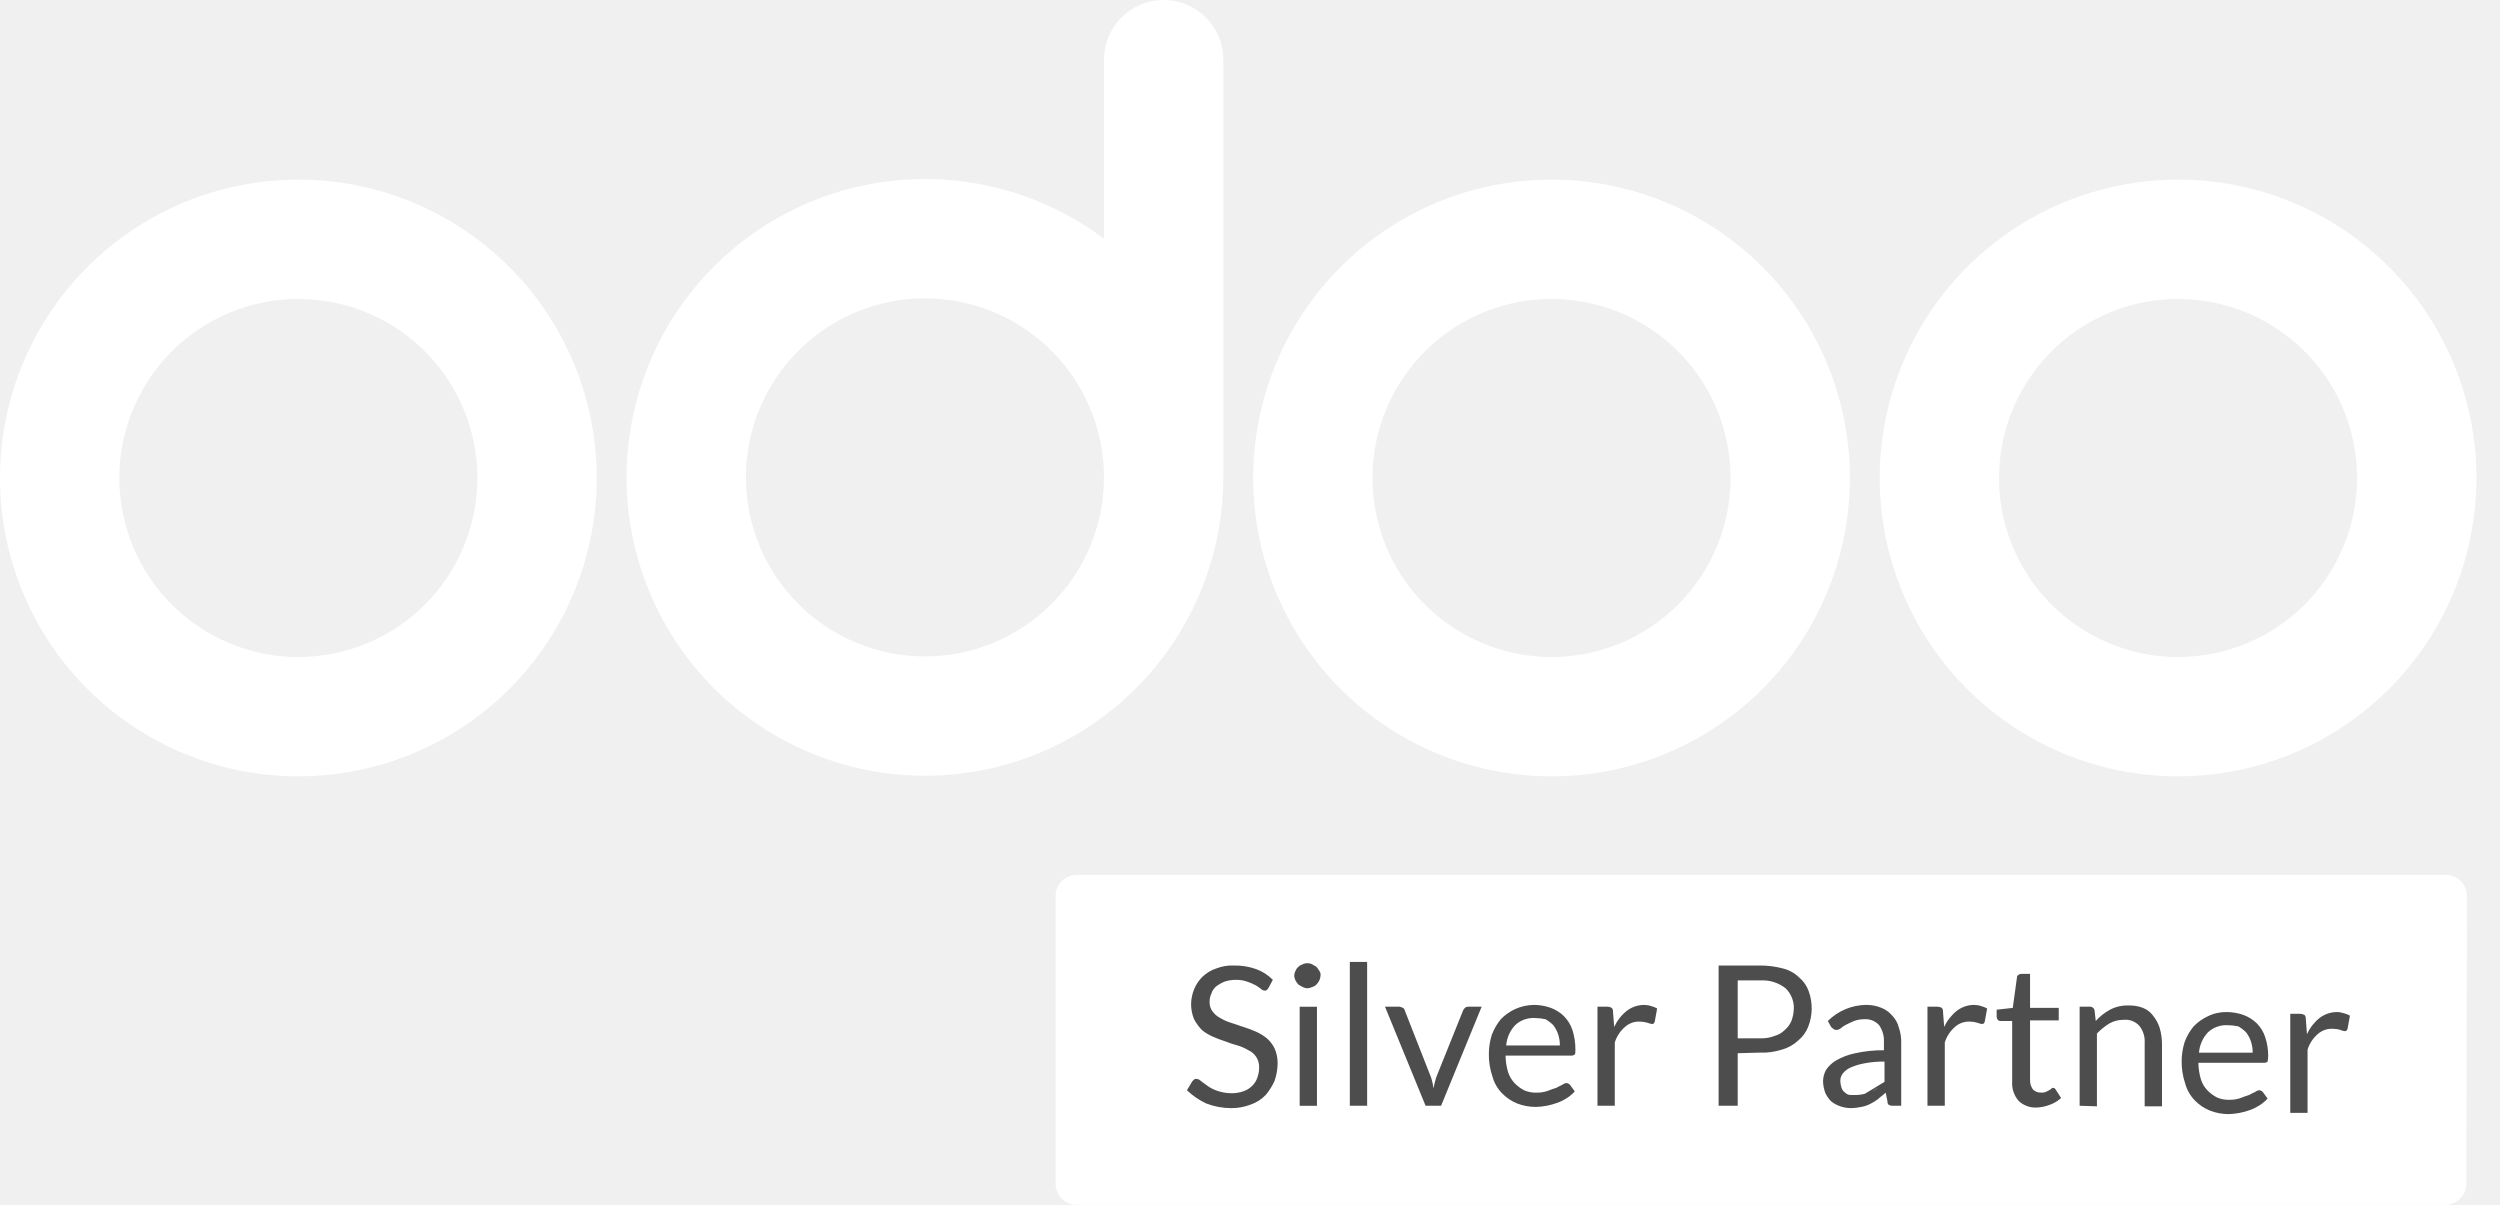
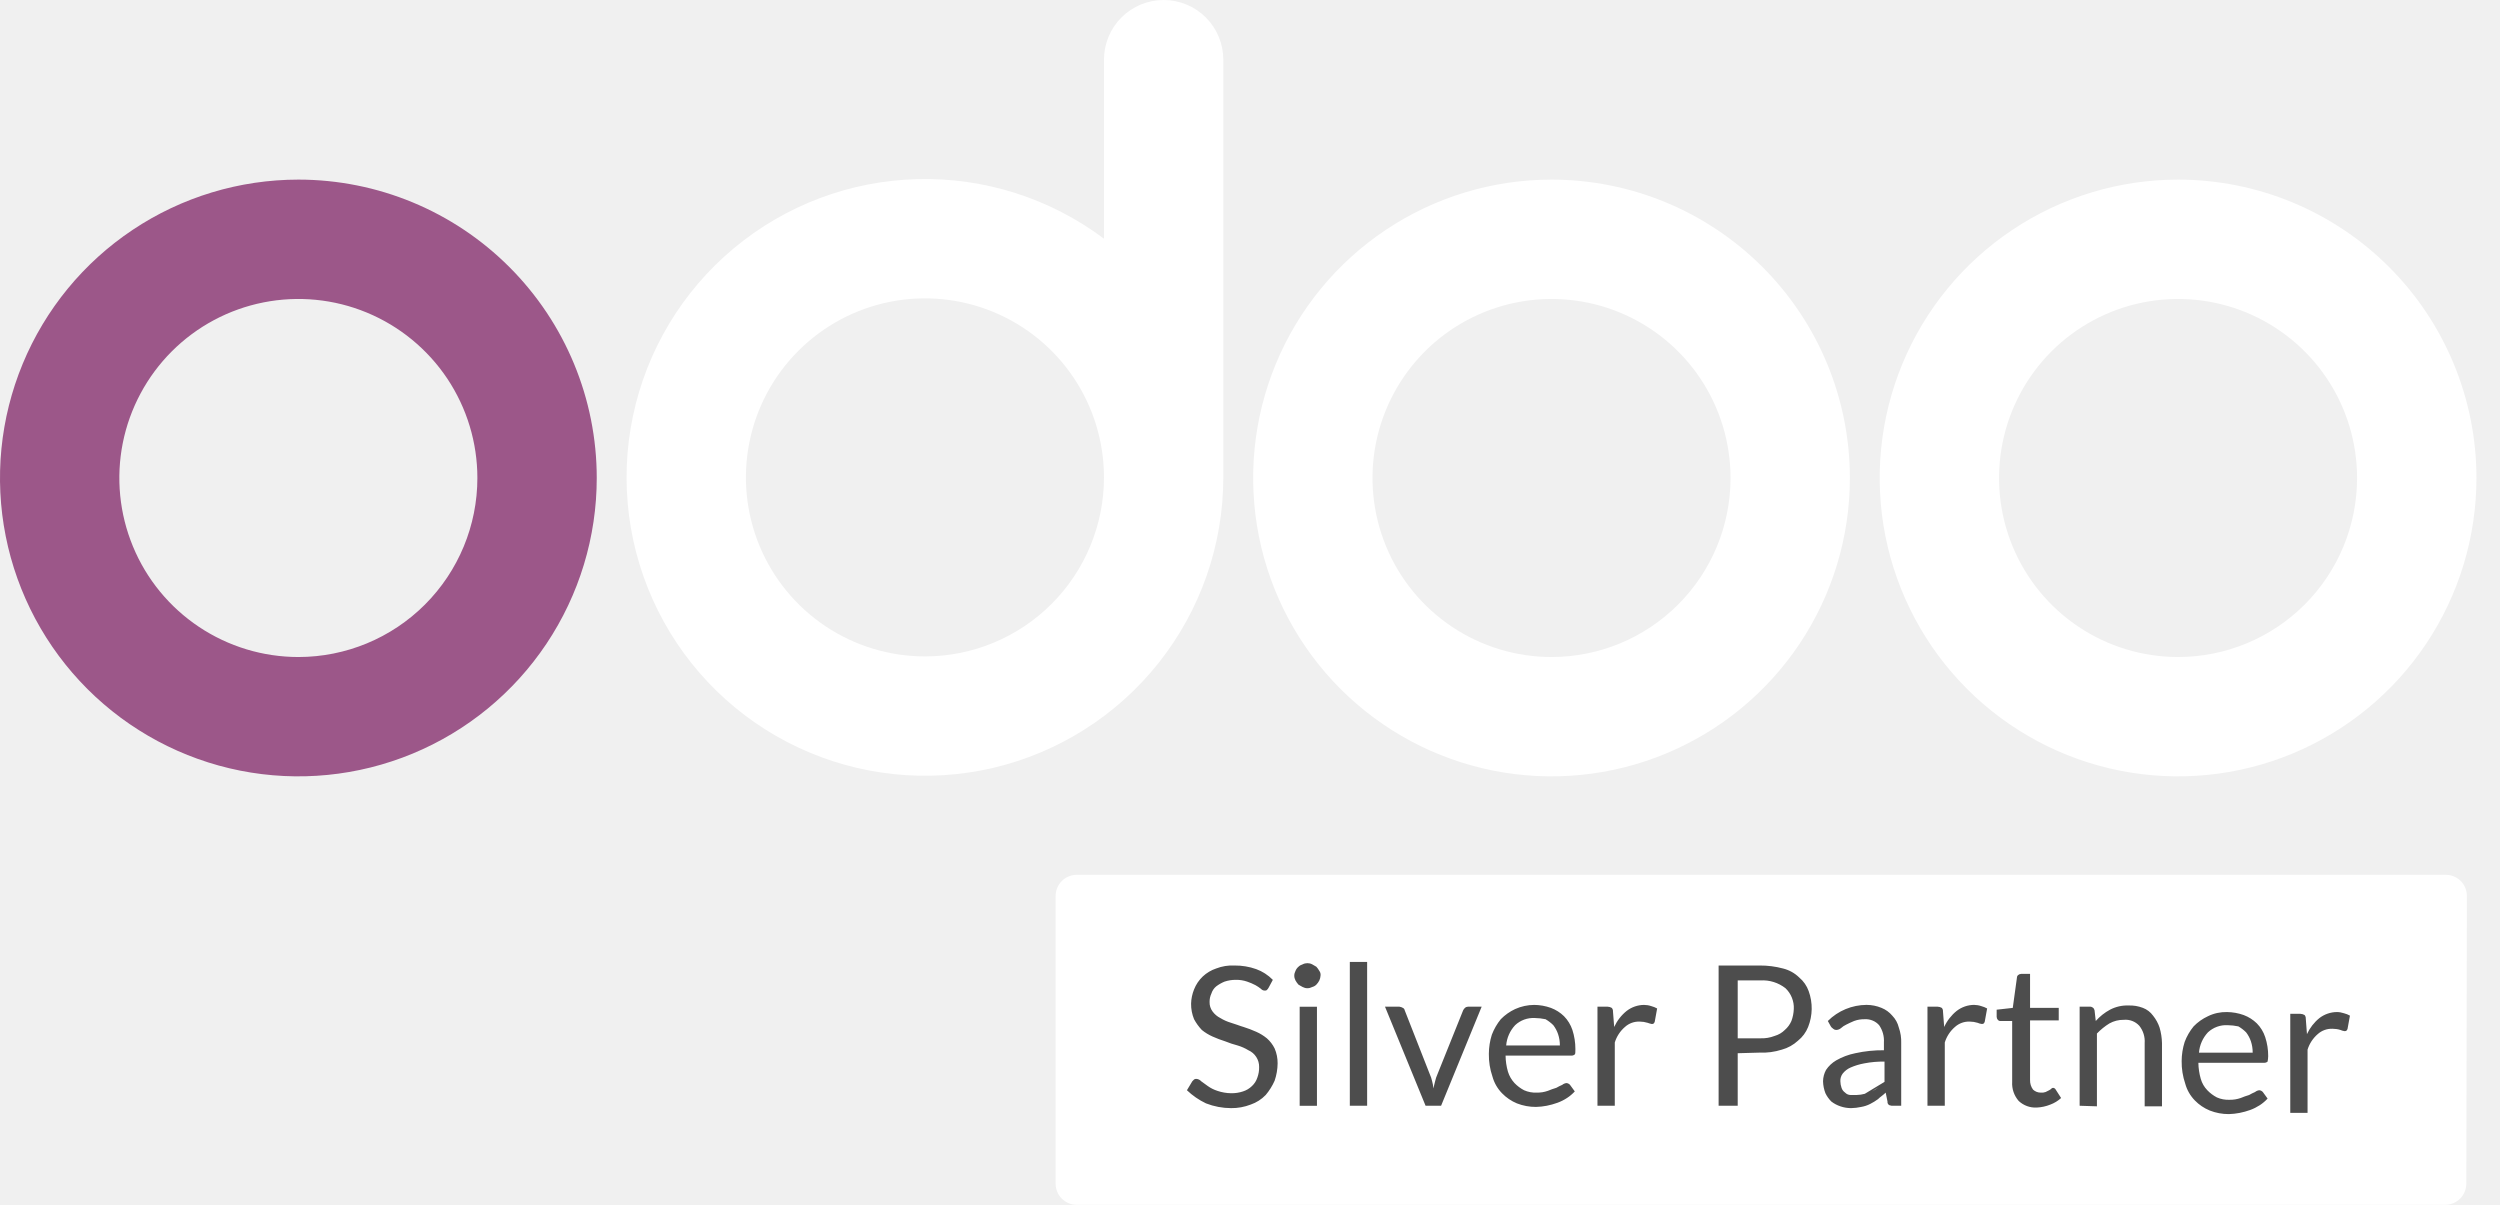
<svg xmlns="http://www.w3.org/2000/svg" width="83" height="40" viewBox="0 0 83 40" fill="none">
  <path d="M81.882 39.306C81.879 39.49 81.806 39.665 81.676 39.794C81.547 39.924 81.371 39.998 81.188 40H35.74C35.557 39.998 35.382 39.924 35.252 39.794C35.123 39.665 35.049 39.49 35.047 39.306V29.737C35.049 29.554 35.123 29.379 35.252 29.249C35.382 29.12 35.557 29.046 35.74 29.044H81.208C81.391 29.046 81.566 29.12 81.696 29.249C81.826 29.379 81.899 29.554 81.901 29.737L81.882 39.306Z" fill="white" />
-   <path fill-rule="evenodd" clip-rule="evenodd" d="M45.389 36.711V31.936H44.814V36.711H45.389ZM43.842 32.393C43.838 32.447 43.825 32.501 43.802 32.551C43.776 32.602 43.743 32.649 43.703 32.69C43.665 32.728 43.617 32.755 43.565 32.769C43.516 32.795 43.462 32.809 43.406 32.809C43.351 32.809 43.297 32.795 43.248 32.769C43.228 32.759 43.203 32.744 43.178 32.73C43.154 32.715 43.129 32.7 43.109 32.69C43.071 32.647 43.038 32.601 43.01 32.551C42.984 32.502 42.97 32.448 42.97 32.393C42.97 32.337 42.984 32.283 43.01 32.234C43.031 32.181 43.065 32.133 43.109 32.096C43.148 32.058 43.196 32.031 43.248 32.016C43.297 31.99 43.351 31.977 43.406 31.977C43.462 31.977 43.516 31.99 43.565 32.016C43.584 32.026 43.609 32.041 43.634 32.056L43.634 32.056L43.634 32.056L43.634 32.056L43.634 32.056C43.659 32.071 43.684 32.086 43.703 32.096C43.741 32.138 43.774 32.185 43.802 32.234C43.836 32.28 43.85 32.337 43.842 32.393ZM43.723 33.423V36.712H43.149V33.423H43.723ZM42.12 32.788C42.105 32.818 42.085 32.845 42.06 32.867C42.04 32.887 42.021 32.887 41.981 32.887C41.958 32.886 41.936 32.88 41.916 32.87C41.895 32.859 41.877 32.845 41.862 32.828C41.806 32.784 41.746 32.744 41.684 32.709C41.595 32.662 41.502 32.622 41.407 32.59C41.285 32.548 41.158 32.528 41.03 32.531C40.902 32.529 40.775 32.55 40.654 32.59C40.555 32.631 40.462 32.684 40.376 32.749C40.302 32.811 40.247 32.894 40.218 32.986C40.177 33.073 40.157 33.168 40.158 33.264C40.154 33.377 40.189 33.489 40.257 33.581C40.325 33.673 40.413 33.748 40.515 33.799C40.626 33.867 40.746 33.92 40.871 33.957C40.941 33.977 41.01 34.002 41.08 34.026C41.149 34.051 41.218 34.076 41.288 34.096C41.429 34.14 41.568 34.193 41.704 34.254C41.832 34.31 41.952 34.384 42.06 34.472C42.167 34.566 42.255 34.681 42.318 34.809C42.385 34.965 42.419 35.134 42.417 35.304C42.415 35.5 42.381 35.694 42.318 35.879C42.242 36.051 42.142 36.211 42.021 36.354C41.883 36.498 41.713 36.606 41.525 36.671C41.317 36.752 41.095 36.793 40.871 36.79C40.587 36.789 40.305 36.736 40.039 36.632C39.806 36.521 39.592 36.374 39.406 36.196L39.584 35.899L39.643 35.839C39.666 35.824 39.694 35.816 39.722 35.819C39.783 35.824 39.84 35.853 39.881 35.899C39.94 35.938 40.02 35.998 40.099 36.057L40.099 36.057L40.099 36.057C40.196 36.126 40.303 36.179 40.416 36.216C40.562 36.266 40.716 36.293 40.871 36.295C41.006 36.298 41.14 36.278 41.268 36.235C41.379 36.2 41.481 36.139 41.565 36.057C41.647 35.981 41.708 35.886 41.743 35.78C41.785 35.666 41.806 35.545 41.803 35.423C41.805 35.306 41.772 35.191 41.708 35.092C41.645 34.993 41.554 34.915 41.446 34.868C41.335 34.8 41.215 34.747 41.09 34.71C40.948 34.673 40.809 34.626 40.673 34.571C40.532 34.527 40.393 34.474 40.257 34.413C40.129 34.356 40.009 34.283 39.901 34.195C39.799 34.088 39.713 33.968 39.643 33.838C39.576 33.675 39.542 33.5 39.544 33.323C39.548 33.16 39.582 32.999 39.643 32.848C39.707 32.685 39.806 32.539 39.932 32.419C40.059 32.3 40.211 32.209 40.376 32.154C40.572 32.078 40.781 32.044 40.99 32.055C41.233 32.053 41.475 32.093 41.704 32.174C41.913 32.25 42.102 32.372 42.258 32.531L42.12 32.788ZM45.982 33.422H46.458C46.5 33.426 46.54 33.44 46.576 33.462C46.592 33.469 46.605 33.48 46.616 33.494C46.626 33.508 46.633 33.524 46.636 33.541L47.468 35.661C47.503 35.737 47.53 35.816 47.547 35.898C47.57 35.976 47.583 36.056 47.587 36.136L47.646 35.898C47.664 35.816 47.69 35.737 47.725 35.661L48.577 33.541C48.592 33.511 48.612 33.484 48.637 33.462C48.664 33.437 48.699 33.423 48.736 33.422H49.191L47.844 36.711H47.329L45.982 33.422ZM51.49 33.462C51.312 33.398 51.125 33.365 50.936 33.363C50.717 33.364 50.501 33.411 50.302 33.501C50.124 33.584 49.963 33.698 49.826 33.838C49.7 33.993 49.6 34.167 49.529 34.353C49.464 34.558 49.431 34.772 49.43 34.987C49.426 35.243 49.466 35.498 49.549 35.74C49.606 35.949 49.715 36.14 49.866 36.295C50.006 36.44 50.175 36.555 50.361 36.632C50.563 36.711 50.778 36.751 50.995 36.75C51.115 36.747 51.234 36.734 51.352 36.711C51.473 36.687 51.592 36.654 51.708 36.612C51.82 36.571 51.926 36.518 52.025 36.453C52.12 36.392 52.206 36.318 52.283 36.235L52.124 36.017C52.109 36 52.091 35.986 52.071 35.976C52.05 35.965 52.028 35.959 52.005 35.958C51.955 35.964 51.906 35.984 51.867 36.017C51.799 36.046 51.733 36.079 51.669 36.116C51.574 36.144 51.482 36.177 51.391 36.215C51.27 36.258 51.143 36.278 51.015 36.275C50.872 36.281 50.73 36.254 50.599 36.196C50.481 36.134 50.374 36.054 50.282 35.958C50.182 35.85 50.108 35.722 50.064 35.581C50.014 35.407 49.987 35.228 49.985 35.047H52.164C52.207 35.049 52.25 35.035 52.283 35.007C52.303 34.987 52.303 34.928 52.303 34.829C52.303 34.613 52.27 34.399 52.204 34.195C52.147 34.024 52.052 33.868 51.926 33.739C51.802 33.617 51.653 33.523 51.49 33.462ZM50.604 33.85C50.717 33.809 50.836 33.792 50.956 33.798C51.075 33.8 51.195 33.813 51.312 33.838C51.406 33.893 51.493 33.959 51.57 34.036C51.638 34.126 51.692 34.226 51.728 34.333C51.769 34.455 51.789 34.582 51.788 34.71H50.005C50.025 34.458 50.13 34.221 50.302 34.036C50.389 33.954 50.492 33.891 50.604 33.85ZM53.036 36.711V33.422H53.373C53.422 33.423 53.469 33.437 53.511 33.462C53.539 33.495 53.554 33.537 53.551 33.581L53.591 34.096C53.686 33.888 53.828 33.704 54.007 33.561C54.172 33.434 54.373 33.365 54.581 33.363C54.662 33.363 54.742 33.376 54.819 33.402C54.888 33.42 54.955 33.447 55.017 33.481L54.938 33.917C54.918 33.977 54.898 33.997 54.839 33.997C54.791 33.987 54.745 33.974 54.7 33.957C54.617 33.931 54.53 33.918 54.443 33.917C54.26 33.909 54.082 33.973 53.947 34.096C53.789 34.232 53.672 34.411 53.611 34.611V36.711H53.036ZM57.692 36.711V34.967L58.405 34.947C58.66 34.959 58.915 34.925 59.158 34.848C59.357 34.794 59.541 34.691 59.693 34.551C59.843 34.431 59.959 34.274 60.03 34.095C60.181 33.715 60.188 33.292 60.049 32.907C59.986 32.729 59.877 32.572 59.732 32.451C59.583 32.306 59.399 32.204 59.197 32.154C58.946 32.087 58.686 32.053 58.425 32.055H57.058V36.711H57.692ZM58.445 34.472H57.692V32.55H58.445C58.744 32.531 59.04 32.623 59.277 32.808C59.37 32.896 59.444 33.004 59.491 33.124C59.539 33.244 59.561 33.372 59.554 33.501C59.549 33.636 59.522 33.77 59.475 33.897C59.425 34.011 59.351 34.113 59.257 34.194C59.163 34.288 59.047 34.356 58.92 34.392C58.769 34.451 58.607 34.478 58.445 34.472ZM62.863 36.711H63.12V34.63C63.126 34.455 63.099 34.281 63.041 34.115C63.005 33.966 62.93 33.829 62.823 33.719C62.727 33.606 62.605 33.517 62.467 33.462C62.309 33.396 62.141 33.363 61.971 33.362C61.488 33.364 61.025 33.556 60.684 33.897L60.782 34.076C60.796 34.103 60.82 34.121 60.84 34.136L60.84 34.136C60.848 34.143 60.856 34.149 60.862 34.155C60.889 34.18 60.924 34.194 60.961 34.195C61.019 34.193 61.075 34.172 61.119 34.135C61.172 34.087 61.232 34.046 61.298 34.016C61.377 33.977 61.456 33.937 61.555 33.897C61.669 33.855 61.79 33.835 61.912 33.838C62.001 33.833 62.09 33.849 62.172 33.883C62.254 33.917 62.328 33.969 62.387 34.036C62.504 34.204 62.559 34.407 62.546 34.611V34.868C62.226 34.865 61.907 34.898 61.595 34.967C61.372 35.012 61.158 35.092 60.961 35.205C60.826 35.284 60.711 35.392 60.624 35.522C60.561 35.638 60.527 35.767 60.525 35.898C60.528 36.034 60.555 36.168 60.604 36.295C60.654 36.398 60.721 36.492 60.802 36.572C60.892 36.641 60.993 36.694 61.099 36.73C61.214 36.77 61.335 36.789 61.456 36.79C61.569 36.788 61.682 36.774 61.793 36.75C61.896 36.732 61.997 36.699 62.09 36.651C62.18 36.606 62.266 36.553 62.348 36.493C62.387 36.453 62.432 36.419 62.477 36.384C62.521 36.349 62.566 36.314 62.605 36.275L62.665 36.572C62.662 36.596 62.666 36.619 62.676 36.641C62.687 36.662 62.703 36.679 62.724 36.691C62.768 36.709 62.816 36.715 62.863 36.711ZM61.912 36.314C61.821 36.339 61.728 36.352 61.635 36.354H61.436C61.403 36.353 61.37 36.346 61.339 36.332C61.309 36.319 61.281 36.299 61.258 36.275C61.202 36.236 61.16 36.181 61.139 36.116C61.115 36.046 61.101 35.973 61.099 35.898C61.095 35.806 61.123 35.715 61.179 35.641C61.248 35.555 61.336 35.487 61.436 35.443C61.582 35.379 61.735 35.333 61.892 35.304C62.114 35.261 62.34 35.241 62.566 35.245V35.918M61.912 36.314C61.951 36.304 61.991 36.29 62.031 36.275ZM62.031 36.275C62.07 36.26 62.11 36.245 62.15 36.235ZM62.15 36.235C62.227 36.196 62.3 36.15 62.367 36.096ZM62.367 36.096C62.397 36.067 62.432 36.037 62.467 36.007ZM63.992 36.711V33.422H64.329C64.378 33.423 64.426 33.437 64.468 33.462C64.496 33.495 64.51 33.537 64.507 33.58L64.547 34.096C64.642 33.887 64.785 33.704 64.963 33.561C65.128 33.434 65.33 33.364 65.537 33.362C65.618 33.363 65.699 33.376 65.775 33.402C65.844 33.42 65.911 33.447 65.973 33.481L65.894 33.917C65.874 33.977 65.855 33.996 65.795 33.996C65.747 33.99 65.701 33.977 65.656 33.957C65.573 33.931 65.486 33.918 65.399 33.917C65.217 33.909 65.039 33.973 64.903 34.096C64.745 34.232 64.628 34.411 64.567 34.611V36.711H63.992ZM67.297 36.722C67.399 36.76 67.508 36.776 67.616 36.771C67.773 36.764 67.927 36.731 68.072 36.672C68.204 36.623 68.325 36.549 68.429 36.454L68.25 36.176C68.243 36.161 68.232 36.147 68.218 36.137C68.204 36.127 68.188 36.12 68.171 36.117C68.16 36.116 68.15 36.117 68.139 36.12C68.129 36.123 68.12 36.129 68.112 36.137C68.089 36.161 68.062 36.181 68.032 36.196L67.914 36.255C67.863 36.273 67.809 36.28 67.755 36.275C67.66 36.276 67.568 36.241 67.498 36.176C67.43 36.085 67.395 35.973 67.398 35.859V33.878H68.35V33.462H67.398V32.333H67.101C67.065 32.334 67.029 32.348 67.002 32.372C66.99 32.382 66.98 32.394 66.974 32.408C66.967 32.421 66.963 32.436 66.963 32.452L66.824 33.462L66.289 33.522V33.759C66.29 33.796 66.304 33.831 66.329 33.858C66.338 33.87 66.35 33.88 66.364 33.887C66.377 33.894 66.393 33.898 66.408 33.898H66.804V35.919C66.797 36.033 66.813 36.149 66.85 36.257C66.888 36.366 66.946 36.467 67.022 36.553C67.101 36.627 67.195 36.685 67.297 36.722ZM69.044 36.711V33.422H69.381C69.417 33.419 69.453 33.43 69.482 33.452C69.511 33.473 69.531 33.505 69.539 33.541L69.579 33.897C69.714 33.745 69.875 33.617 70.054 33.521C70.243 33.422 70.455 33.374 70.668 33.382C70.831 33.376 70.992 33.403 71.144 33.461C71.279 33.512 71.396 33.602 71.481 33.719C71.576 33.837 71.65 33.971 71.698 34.115C71.747 34.283 71.774 34.456 71.778 34.63V36.73H71.203V34.63C71.218 34.423 71.154 34.218 71.025 34.056C70.96 33.985 70.88 33.93 70.791 33.896C70.701 33.862 70.605 33.849 70.51 33.858C70.344 33.855 70.18 33.896 70.034 33.977C69.882 34.07 69.742 34.184 69.618 34.313V36.73L69.044 36.711ZM74.492 33.7C74.314 33.636 74.126 33.603 73.937 33.6C73.718 33.595 73.5 33.642 73.303 33.739C73.126 33.821 72.964 33.935 72.828 34.076C72.702 34.23 72.601 34.404 72.531 34.591C72.466 34.796 72.432 35.01 72.431 35.225C72.427 35.481 72.468 35.736 72.55 35.978C72.607 36.187 72.716 36.377 72.867 36.533C73.007 36.678 73.176 36.792 73.363 36.869C73.565 36.949 73.78 36.989 73.997 36.988C74.116 36.985 74.236 36.972 74.353 36.949C74.475 36.925 74.594 36.892 74.71 36.85C74.821 36.809 74.927 36.756 75.027 36.691C75.121 36.629 75.208 36.556 75.284 36.473L75.126 36.255C75.111 36.238 75.093 36.224 75.073 36.214C75.052 36.203 75.03 36.197 75.007 36.196C74.956 36.202 74.908 36.222 74.868 36.255C74.8 36.284 74.734 36.317 74.67 36.354C74.576 36.382 74.483 36.415 74.393 36.453C74.272 36.495 74.144 36.516 74.016 36.513C73.874 36.519 73.731 36.492 73.6 36.434C73.482 36.372 73.375 36.292 73.283 36.196C73.181 36.09 73.106 35.961 73.066 35.819C73.015 35.645 72.989 35.465 72.986 35.285H75.165C75.209 35.287 75.251 35.273 75.284 35.245C75.296 35.186 75.302 35.126 75.304 35.067C75.305 34.851 75.272 34.637 75.205 34.433C75.149 34.261 75.054 34.106 74.928 33.977C74.803 33.855 74.655 33.761 74.492 33.7ZM73.606 34.088C73.718 34.047 73.838 34.03 73.957 34.036C74.077 34.038 74.196 34.051 74.314 34.076C74.408 34.131 74.494 34.197 74.571 34.274C74.64 34.364 74.693 34.464 74.73 34.571C74.77 34.693 74.79 34.82 74.789 34.948H73.006C73.026 34.696 73.131 34.459 73.303 34.274C73.391 34.192 73.493 34.129 73.606 34.088ZM76.037 36.948V33.659H76.374C76.422 33.661 76.47 33.674 76.512 33.699C76.54 33.732 76.554 33.775 76.552 33.818L76.591 34.333C76.687 34.125 76.829 33.942 77.007 33.798C77.172 33.672 77.374 33.602 77.582 33.6C77.663 33.6 77.743 33.614 77.82 33.64C77.889 33.657 77.956 33.684 78.018 33.719L77.939 34.155C77.919 34.214 77.899 34.234 77.84 34.234C77.792 34.227 77.745 34.214 77.701 34.194C77.618 34.168 77.531 34.155 77.443 34.155C77.261 34.147 77.083 34.211 76.948 34.333C76.79 34.47 76.673 34.648 76.611 34.848V36.948H76.037Z" fill="#4D4D4D" />
+   <path fill-rule="evenodd" clip-rule="evenodd" d="M45.389 36.711V31.936H44.814V36.711H45.389ZM43.842 32.393C43.838 32.447 43.825 32.501 43.802 32.551C43.776 32.602 43.743 32.649 43.703 32.69C43.665 32.728 43.617 32.755 43.565 32.769C43.516 32.795 43.462 32.809 43.406 32.809C43.351 32.809 43.297 32.795 43.248 32.769C43.228 32.759 43.203 32.744 43.178 32.73C43.154 32.715 43.129 32.7 43.109 32.69C43.071 32.647 43.038 32.601 43.01 32.551C42.984 32.502 42.97 32.448 42.97 32.393C42.97 32.337 42.984 32.283 43.01 32.234C43.031 32.181 43.065 32.133 43.109 32.096C43.148 32.058 43.196 32.031 43.248 32.016C43.297 31.99 43.351 31.977 43.406 31.977C43.462 31.977 43.516 31.99 43.565 32.016C43.584 32.026 43.609 32.041 43.634 32.056L43.634 32.056L43.634 32.056L43.634 32.056L43.634 32.056C43.659 32.071 43.684 32.086 43.703 32.096C43.741 32.138 43.774 32.185 43.802 32.234C43.836 32.28 43.85 32.337 43.842 32.393ZM43.723 33.423V36.712H43.149V33.423H43.723ZM42.12 32.788C42.105 32.818 42.085 32.845 42.06 32.867C42.04 32.887 42.021 32.887 41.981 32.887C41.958 32.886 41.936 32.88 41.916 32.87C41.895 32.859 41.877 32.845 41.862 32.828C41.806 32.784 41.746 32.744 41.684 32.709C41.595 32.662 41.502 32.622 41.407 32.59C41.285 32.548 41.158 32.528 41.03 32.531C40.902 32.529 40.775 32.55 40.654 32.59C40.555 32.631 40.462 32.684 40.376 32.749C40.302 32.811 40.247 32.894 40.218 32.986C40.177 33.073 40.157 33.168 40.158 33.264C40.154 33.377 40.189 33.489 40.257 33.581C40.325 33.673 40.413 33.748 40.515 33.799C40.626 33.867 40.746 33.92 40.871 33.957C40.941 33.977 41.01 34.002 41.08 34.026C41.149 34.051 41.218 34.076 41.288 34.096C41.429 34.14 41.568 34.193 41.704 34.254C41.832 34.31 41.952 34.384 42.06 34.472C42.167 34.566 42.255 34.681 42.318 34.809C42.385 34.965 42.419 35.134 42.417 35.304C42.415 35.5 42.381 35.694 42.318 35.879C42.242 36.051 42.142 36.211 42.021 36.354C41.883 36.498 41.713 36.606 41.525 36.671C41.317 36.752 41.095 36.793 40.871 36.79C40.587 36.789 40.305 36.736 40.039 36.632C39.806 36.521 39.592 36.374 39.406 36.196L39.584 35.899L39.643 35.839C39.666 35.824 39.694 35.816 39.722 35.819C39.783 35.824 39.84 35.853 39.881 35.899C39.94 35.938 40.02 35.998 40.099 36.057L40.099 36.057L40.099 36.057C40.196 36.126 40.303 36.179 40.416 36.216C40.562 36.266 40.716 36.293 40.871 36.295C41.006 36.298 41.14 36.278 41.268 36.235C41.379 36.2 41.481 36.139 41.565 36.057C41.647 35.981 41.708 35.886 41.743 35.78C41.785 35.666 41.806 35.545 41.803 35.423C41.805 35.306 41.772 35.191 41.708 35.092C41.645 34.993 41.554 34.915 41.446 34.868C41.335 34.8 41.215 34.747 41.09 34.71C40.948 34.673 40.809 34.626 40.673 34.571C40.532 34.527 40.393 34.474 40.257 34.413C40.129 34.356 40.009 34.283 39.901 34.195C39.799 34.088 39.713 33.968 39.643 33.838C39.576 33.675 39.542 33.5 39.544 33.323C39.548 33.16 39.582 32.999 39.643 32.848C39.707 32.685 39.806 32.539 39.932 32.419C40.059 32.3 40.211 32.209 40.376 32.154C40.572 32.078 40.781 32.044 40.99 32.055C41.233 32.053 41.475 32.093 41.704 32.174C41.913 32.25 42.102 32.372 42.258 32.531L42.12 32.788ZM45.982 33.422H46.458C46.5 33.426 46.54 33.44 46.576 33.462C46.592 33.469 46.605 33.48 46.616 33.494C46.626 33.508 46.633 33.524 46.636 33.541L47.468 35.661C47.503 35.737 47.53 35.816 47.547 35.898C47.57 35.976 47.583 36.056 47.587 36.136L47.646 35.898C47.664 35.816 47.69 35.737 47.725 35.661L48.577 33.541C48.592 33.511 48.612 33.484 48.637 33.462C48.664 33.437 48.699 33.423 48.736 33.422H49.191L47.844 36.711H47.329L45.982 33.422ZM51.49 33.462C51.312 33.398 51.125 33.365 50.936 33.363C50.717 33.364 50.501 33.411 50.302 33.501C50.124 33.584 49.963 33.698 49.826 33.838C49.7 33.993 49.6 34.167 49.529 34.353C49.464 34.558 49.431 34.772 49.43 34.987C49.426 35.243 49.466 35.498 49.549 35.74C49.606 35.949 49.715 36.14 49.866 36.295C50.006 36.44 50.175 36.555 50.361 36.632C50.563 36.711 50.778 36.751 50.995 36.75C51.115 36.747 51.234 36.734 51.352 36.711C51.473 36.687 51.592 36.654 51.708 36.612C51.82 36.571 51.926 36.518 52.025 36.453C52.12 36.392 52.206 36.318 52.283 36.235L52.124 36.017C52.109 36 52.091 35.986 52.071 35.976C52.05 35.965 52.028 35.959 52.005 35.958C51.955 35.964 51.906 35.984 51.867 36.017C51.799 36.046 51.733 36.079 51.669 36.116C51.574 36.144 51.482 36.177 51.391 36.215C51.27 36.258 51.143 36.278 51.015 36.275C50.872 36.281 50.73 36.254 50.599 36.196C50.481 36.134 50.374 36.054 50.282 35.958C50.182 35.85 50.108 35.722 50.064 35.581C50.014 35.407 49.987 35.228 49.985 35.047H52.164C52.207 35.049 52.25 35.035 52.283 35.007C52.303 34.987 52.303 34.928 52.303 34.829C52.303 34.613 52.27 34.399 52.204 34.195C52.147 34.024 52.052 33.868 51.926 33.739C51.802 33.617 51.653 33.523 51.49 33.462ZM50.604 33.85C50.717 33.809 50.836 33.792 50.956 33.798C51.075 33.8 51.195 33.813 51.312 33.838C51.406 33.893 51.493 33.959 51.57 34.036C51.638 34.126 51.692 34.226 51.728 34.333C51.769 34.455 51.789 34.582 51.788 34.71H50.005C50.025 34.458 50.13 34.221 50.302 34.036C50.389 33.954 50.492 33.891 50.604 33.85ZM53.036 36.711V33.422H53.373C53.422 33.423 53.469 33.437 53.511 33.462C53.539 33.495 53.554 33.537 53.551 33.581L53.591 34.096C53.686 33.888 53.828 33.704 54.007 33.561C54.172 33.434 54.373 33.365 54.581 33.363C54.662 33.363 54.742 33.376 54.819 33.402C54.888 33.42 54.955 33.447 55.017 33.481L54.938 33.917C54.918 33.977 54.898 33.997 54.839 33.997C54.791 33.987 54.745 33.974 54.7 33.957C54.617 33.931 54.53 33.918 54.443 33.917C54.26 33.909 54.082 33.973 53.947 34.096C53.789 34.232 53.672 34.411 53.611 34.611V36.711H53.036ZM57.692 36.711V34.967L58.405 34.947C58.66 34.959 58.915 34.925 59.158 34.848C59.357 34.794 59.541 34.691 59.693 34.551C59.843 34.431 59.959 34.274 60.03 34.095C60.181 33.715 60.188 33.292 60.049 32.907C59.986 32.729 59.877 32.572 59.732 32.451C59.583 32.306 59.399 32.204 59.197 32.154C58.946 32.087 58.686 32.053 58.425 32.055H57.058V36.711H57.692ZM58.445 34.472H57.692V32.55H58.445C58.744 32.531 59.04 32.623 59.277 32.808C59.37 32.896 59.444 33.004 59.491 33.124C59.539 33.244 59.561 33.372 59.554 33.501C59.549 33.636 59.522 33.77 59.475 33.897C59.425 34.011 59.351 34.113 59.257 34.194C59.163 34.288 59.047 34.356 58.92 34.392C58.769 34.451 58.607 34.478 58.445 34.472ZM62.863 36.711H63.12V34.63C63.126 34.455 63.099 34.281 63.041 34.115C63.005 33.966 62.93 33.829 62.823 33.719C62.727 33.606 62.605 33.517 62.467 33.462C62.309 33.396 62.141 33.363 61.971 33.362C61.488 33.364 61.025 33.556 60.684 33.897L60.783 34.076C60.796 34.103 60.82 34.121 60.84 34.136L60.84 34.136C60.848 34.143 60.856 34.149 60.862 34.155C60.889 34.18 60.924 34.194 60.961 34.195C61.019 34.193 61.075 34.172 61.119 34.135C61.172 34.087 61.232 34.046 61.298 34.016C61.377 33.977 61.456 33.937 61.555 33.897C61.669 33.855 61.79 33.835 61.912 33.838C62.001 33.833 62.09 33.849 62.172 33.883C62.255 33.917 62.328 33.969 62.387 34.036C62.504 34.204 62.559 34.407 62.546 34.611V34.868C62.226 34.865 61.907 34.898 61.595 34.967C61.372 35.012 61.158 35.092 60.961 35.205C60.826 35.284 60.711 35.392 60.624 35.522C60.561 35.638 60.527 35.767 60.525 35.898C60.528 36.034 60.555 36.168 60.604 36.295C60.654 36.398 60.721 36.492 60.802 36.572C60.892 36.641 60.993 36.694 61.1 36.73C61.214 36.77 61.335 36.789 61.456 36.79C61.569 36.788 61.682 36.774 61.793 36.75C61.896 36.732 61.997 36.699 62.09 36.651C62.18 36.606 62.266 36.553 62.348 36.493C62.387 36.453 62.432 36.419 62.477 36.384C62.521 36.349 62.566 36.314 62.605 36.275L62.665 36.572C62.662 36.596 62.666 36.619 62.676 36.641C62.687 36.662 62.703 36.679 62.724 36.691C62.768 36.709 62.816 36.715 62.863 36.711ZM61.912 36.314C61.821 36.339 61.728 36.352 61.635 36.354H61.436C61.403 36.353 61.37 36.346 61.339 36.332C61.309 36.319 61.281 36.299 61.258 36.275C61.202 36.236 61.16 36.181 61.139 36.116C61.115 36.046 61.101 35.973 61.1 35.898C61.095 35.806 61.123 35.715 61.179 35.641C61.248 35.555 61.336 35.487 61.436 35.443C61.582 35.379 61.735 35.333 61.892 35.304C62.114 35.261 62.34 35.241 62.566 35.245V35.918M61.912 36.314C61.952 36.304 61.991 36.29 62.031 36.275ZM62.031 36.275C62.07 36.26 62.11 36.245 62.15 36.235ZM62.15 36.235C62.227 36.196 62.3 36.15 62.367 36.096ZM62.367 36.096C62.397 36.067 62.432 36.037 62.467 36.007ZM63.992 36.711V33.422H64.329C64.378 33.423 64.426 33.437 64.468 33.462C64.496 33.495 64.51 33.537 64.507 33.58L64.547 34.096C64.642 33.887 64.785 33.704 64.963 33.561C65.128 33.434 65.33 33.364 65.537 33.362C65.618 33.363 65.699 33.376 65.775 33.402C65.844 33.42 65.911 33.447 65.973 33.481L65.894 33.917C65.874 33.977 65.855 33.996 65.795 33.996C65.747 33.99 65.701 33.977 65.656 33.957C65.573 33.931 65.486 33.918 65.399 33.917C65.217 33.909 65.039 33.973 64.903 34.096C64.745 34.232 64.628 34.411 64.567 34.611V36.711H63.992ZM67.297 36.722C67.399 36.76 67.508 36.776 67.617 36.771C67.773 36.764 67.927 36.731 68.072 36.672C68.204 36.623 68.325 36.549 68.429 36.454L68.25 36.176C68.243 36.161 68.232 36.147 68.218 36.137C68.204 36.127 68.188 36.12 68.171 36.117C68.16 36.116 68.15 36.117 68.139 36.12C68.129 36.123 68.12 36.129 68.112 36.137C68.089 36.161 68.062 36.181 68.032 36.196L67.914 36.255C67.863 36.273 67.809 36.28 67.755 36.275C67.66 36.276 67.568 36.241 67.498 36.176C67.43 36.085 67.395 35.973 67.398 35.859V33.878H68.35V33.462H67.398V32.333H67.101C67.065 32.334 67.029 32.348 67.002 32.372C66.99 32.382 66.98 32.394 66.974 32.408C66.967 32.421 66.963 32.436 66.963 32.452L66.824 33.462L66.289 33.522V33.759C66.29 33.796 66.304 33.831 66.329 33.858C66.338 33.87 66.35 33.88 66.364 33.887C66.378 33.894 66.393 33.898 66.408 33.898H66.804V35.919C66.797 36.033 66.813 36.149 66.85 36.257C66.888 36.366 66.946 36.467 67.022 36.553C67.101 36.627 67.195 36.685 67.297 36.722ZM69.044 36.711V33.422H69.381C69.417 33.419 69.453 33.43 69.482 33.452C69.511 33.473 69.531 33.505 69.539 33.541L69.579 33.897C69.714 33.745 69.875 33.617 70.054 33.521C70.243 33.422 70.455 33.374 70.668 33.382C70.831 33.376 70.992 33.403 71.144 33.461C71.279 33.512 71.396 33.602 71.481 33.719C71.576 33.837 71.65 33.971 71.698 34.115C71.747 34.283 71.774 34.456 71.778 34.63V36.73H71.203V34.63C71.218 34.423 71.154 34.218 71.025 34.056C70.96 33.985 70.88 33.93 70.791 33.896C70.701 33.862 70.605 33.849 70.51 33.858C70.344 33.855 70.18 33.896 70.034 33.977C69.882 34.07 69.742 34.184 69.618 34.313V36.73L69.044 36.711ZM74.492 33.7C74.314 33.636 74.126 33.603 73.937 33.6C73.718 33.595 73.5 33.642 73.303 33.739C73.126 33.821 72.964 33.935 72.828 34.076C72.702 34.23 72.601 34.404 72.531 34.591C72.466 34.796 72.432 35.01 72.431 35.225C72.427 35.481 72.468 35.736 72.55 35.978C72.607 36.187 72.716 36.377 72.867 36.533C73.007 36.678 73.176 36.792 73.363 36.869C73.565 36.949 73.78 36.989 73.997 36.988C74.116 36.985 74.236 36.972 74.353 36.949C74.475 36.925 74.594 36.892 74.71 36.85C74.821 36.809 74.927 36.756 75.027 36.691C75.121 36.629 75.208 36.556 75.284 36.473L75.126 36.255C75.111 36.238 75.093 36.224 75.073 36.214C75.052 36.203 75.03 36.197 75.007 36.196C74.956 36.202 74.908 36.222 74.868 36.255C74.8 36.284 74.734 36.317 74.67 36.354C74.576 36.382 74.483 36.415 74.393 36.453C74.272 36.495 74.144 36.516 74.016 36.513C73.874 36.519 73.731 36.492 73.6 36.434C73.482 36.372 73.375 36.292 73.283 36.196C73.181 36.09 73.106 35.961 73.066 35.819C73.015 35.645 72.989 35.465 72.986 35.285H75.166C75.209 35.287 75.251 35.273 75.284 35.245C75.296 35.186 75.302 35.126 75.304 35.067C75.305 34.851 75.272 34.637 75.205 34.433C75.149 34.261 75.054 34.106 74.928 33.977C74.803 33.855 74.655 33.761 74.492 33.7ZM73.606 34.088C73.718 34.047 73.838 34.03 73.957 34.036C74.077 34.038 74.196 34.051 74.314 34.076C74.408 34.131 74.494 34.197 74.571 34.274C74.64 34.364 74.693 34.464 74.73 34.571C74.77 34.693 74.79 34.82 74.789 34.948H73.006C73.026 34.696 73.131 34.459 73.303 34.274C73.391 34.192 73.493 34.129 73.606 34.088ZM76.037 36.948V33.659H76.374C76.422 33.661 76.47 33.674 76.512 33.699C76.54 33.732 76.554 33.775 76.552 33.818L76.591 34.333C76.687 34.125 76.829 33.942 77.007 33.798C77.172 33.672 77.374 33.602 77.582 33.6C77.663 33.6 77.743 33.614 77.82 33.64C77.889 33.657 77.956 33.684 78.018 33.719L77.939 34.155C77.919 34.214 77.899 34.234 77.84 34.234C77.792 34.227 77.745 34.214 77.701 34.194C77.618 34.168 77.531 34.155 77.443 34.155C77.261 34.147 77.083 34.211 76.948 34.333C76.79 34.47 76.673 34.648 76.611 34.848V36.948H76.037Z" fill="#4D4D4D" />
  <path d="M72.312 5.963C70.353 5.963 68.438 6.544 66.809 7.633C65.18 8.721 63.91 10.268 63.16 12.078C62.41 13.889 62.214 15.88 62.596 17.802C62.979 19.723 63.922 21.488 65.308 22.874C66.693 24.259 68.458 25.203 70.379 25.585C72.301 25.967 74.293 25.771 76.103 25.021C77.913 24.271 79.46 23.002 80.548 21.373C81.637 19.744 82.218 17.828 82.218 15.869C82.218 13.242 81.174 10.722 79.317 8.865C77.459 7.007 74.939 5.963 72.312 5.963ZM72.312 21.813C71.136 21.813 69.987 21.464 69.01 20.811C68.032 20.158 67.271 19.23 66.821 18.144C66.371 17.058 66.253 15.863 66.483 14.71C66.712 13.557 67.278 12.498 68.109 11.666C68.941 10.835 69.999 10.269 71.153 10.04C72.305 9.811 73.5 9.928 74.587 10.378C75.672 10.828 76.601 11.59 77.254 12.567C77.907 13.545 78.255 14.694 78.255 15.869C78.255 17.445 77.629 18.957 76.515 20.072C75.4 21.186 73.888 21.813 72.312 21.813Z" fill="white" />
  <path d="M51.511 5.963C49.551 5.963 47.636 6.544 46.007 7.633C44.378 8.721 43.108 10.268 42.359 12.078C41.609 13.889 41.413 15.88 41.795 17.802C42.177 19.723 43.121 21.488 44.506 22.874C45.891 24.259 47.657 25.203 49.578 25.585C51.5 25.967 53.491 25.771 55.301 25.021C57.111 24.271 58.658 23.002 59.747 21.373C60.835 19.744 61.416 17.828 61.416 15.869C61.416 14.568 61.16 13.28 60.662 12.078C60.165 10.877 59.435 9.785 58.515 8.865C57.595 7.945 56.503 7.215 55.301 6.717C54.099 6.22 52.811 5.963 51.511 5.963ZM51.511 21.813C50.335 21.813 49.186 21.464 48.209 20.811C47.231 20.158 46.469 19.23 46.02 18.144C45.57 17.058 45.452 15.863 45.681 14.71C45.911 13.557 46.477 12.498 47.308 11.666C48.139 10.835 49.198 10.269 50.351 10.04C51.504 9.811 52.699 9.928 53.785 10.378C54.871 10.828 55.799 11.59 56.452 12.567C57.105 13.545 57.454 14.694 57.454 15.869C57.454 17.445 56.828 18.957 55.713 20.072C54.599 21.186 53.087 21.813 51.511 21.813Z" fill="white" />
-   <path d="M9.906 5.963C7.947 5.963 6.031 6.544 4.402 7.633C2.773 8.721 1.504 10.268 0.754 12.078C0.004 13.889 -0.192 15.88 0.19 17.802C0.572 19.723 1.516 21.488 2.901 22.874C4.287 24.259 6.052 25.203 7.973 25.585C9.895 25.967 11.886 25.771 13.697 25.021C15.507 24.271 17.054 23.002 18.142 21.373C19.231 19.744 19.812 17.828 19.812 15.869C19.812 13.242 18.768 10.722 16.91 8.865C15.053 7.007 12.533 5.963 9.906 5.963ZM9.906 21.813C8.73 21.813 7.581 21.464 6.604 20.811C5.626 20.158 4.864 19.23 4.415 18.144C3.965 17.058 3.847 15.863 4.076 14.71C4.306 13.557 4.872 12.498 5.703 11.666C6.534 10.835 7.593 10.269 8.746 10.04C9.899 9.811 11.094 9.928 12.18 10.378C13.266 10.828 14.194 11.59 14.848 12.567C15.501 13.545 15.849 14.694 15.849 15.869C15.849 17.445 15.223 18.957 14.108 20.072C12.994 21.186 11.482 21.813 9.906 21.813Z" fill="white" />
+   <path d="M9.906 5.963C7.947 5.963 6.031 6.544 4.402 7.633C2.773 8.721 1.504 10.268 0.754 12.078C0.004 13.889 -0.192 15.88 0.19 17.802C0.572 19.723 1.516 21.488 2.901 22.874C4.287 24.259 6.052 25.203 7.973 25.585C9.895 25.967 11.886 25.771 13.697 25.021C15.507 24.271 17.054 23.002 18.142 21.373C19.231 19.744 19.812 17.828 19.812 15.869C19.812 13.242 18.768 10.722 16.91 8.865C15.053 7.007 12.533 5.963 9.906 5.963ZM9.906 21.813C8.73 21.813 7.581 21.464 6.604 20.811C5.626 20.158 4.864 19.23 4.415 18.144C3.965 17.058 3.847 15.863 4.076 14.71C4.306 13.557 4.872 12.498 5.703 11.666C6.534 10.835 7.593 10.269 8.746 10.04C9.899 9.811 11.094 9.928 12.18 10.378C13.266 10.828 14.194 11.59 14.848 12.567C15.501 13.545 15.849 14.694 15.849 15.869C15.849 17.445 15.223 18.957 14.108 20.072C12.994 21.186 11.482 21.813 9.906 21.813Z" fill="#9C5789" />
  <path d="M38.633 0C38.107 0 37.603 0.209 37.232 0.58C36.86 0.952 36.652 1.456 36.652 1.981V7.925C34.867 6.586 32.683 5.889 30.453 5.947C28.223 6.004 26.078 6.813 24.365 8.241C22.651 9.669 21.471 11.634 21.013 13.818C20.555 16.001 20.848 18.274 21.844 20.271C22.839 22.267 24.48 23.868 26.499 24.816C28.518 25.764 30.798 26.003 32.97 25.494C35.141 24.984 37.078 23.757 38.465 22.01C39.852 20.264 40.61 18.1 40.614 15.869V1.981C40.614 1.456 40.405 0.952 40.034 0.58C39.662 0.209 39.158 0 38.633 0ZM30.708 21.793C29.533 21.793 28.384 21.444 27.406 20.791C26.429 20.138 25.667 19.21 25.217 18.124C24.767 17.038 24.649 15.843 24.879 14.69C25.108 13.537 25.674 12.478 26.506 11.647C27.337 10.816 28.396 10.249 29.549 10.02C30.702 9.791 31.897 9.908 32.983 10.358C34.069 10.808 34.997 11.57 35.65 12.547C36.303 13.525 36.652 14.674 36.652 15.849C36.652 17.426 36.026 18.937 34.911 20.052C33.796 21.167 32.285 21.793 30.708 21.793Z" fill="white" />
</svg>
